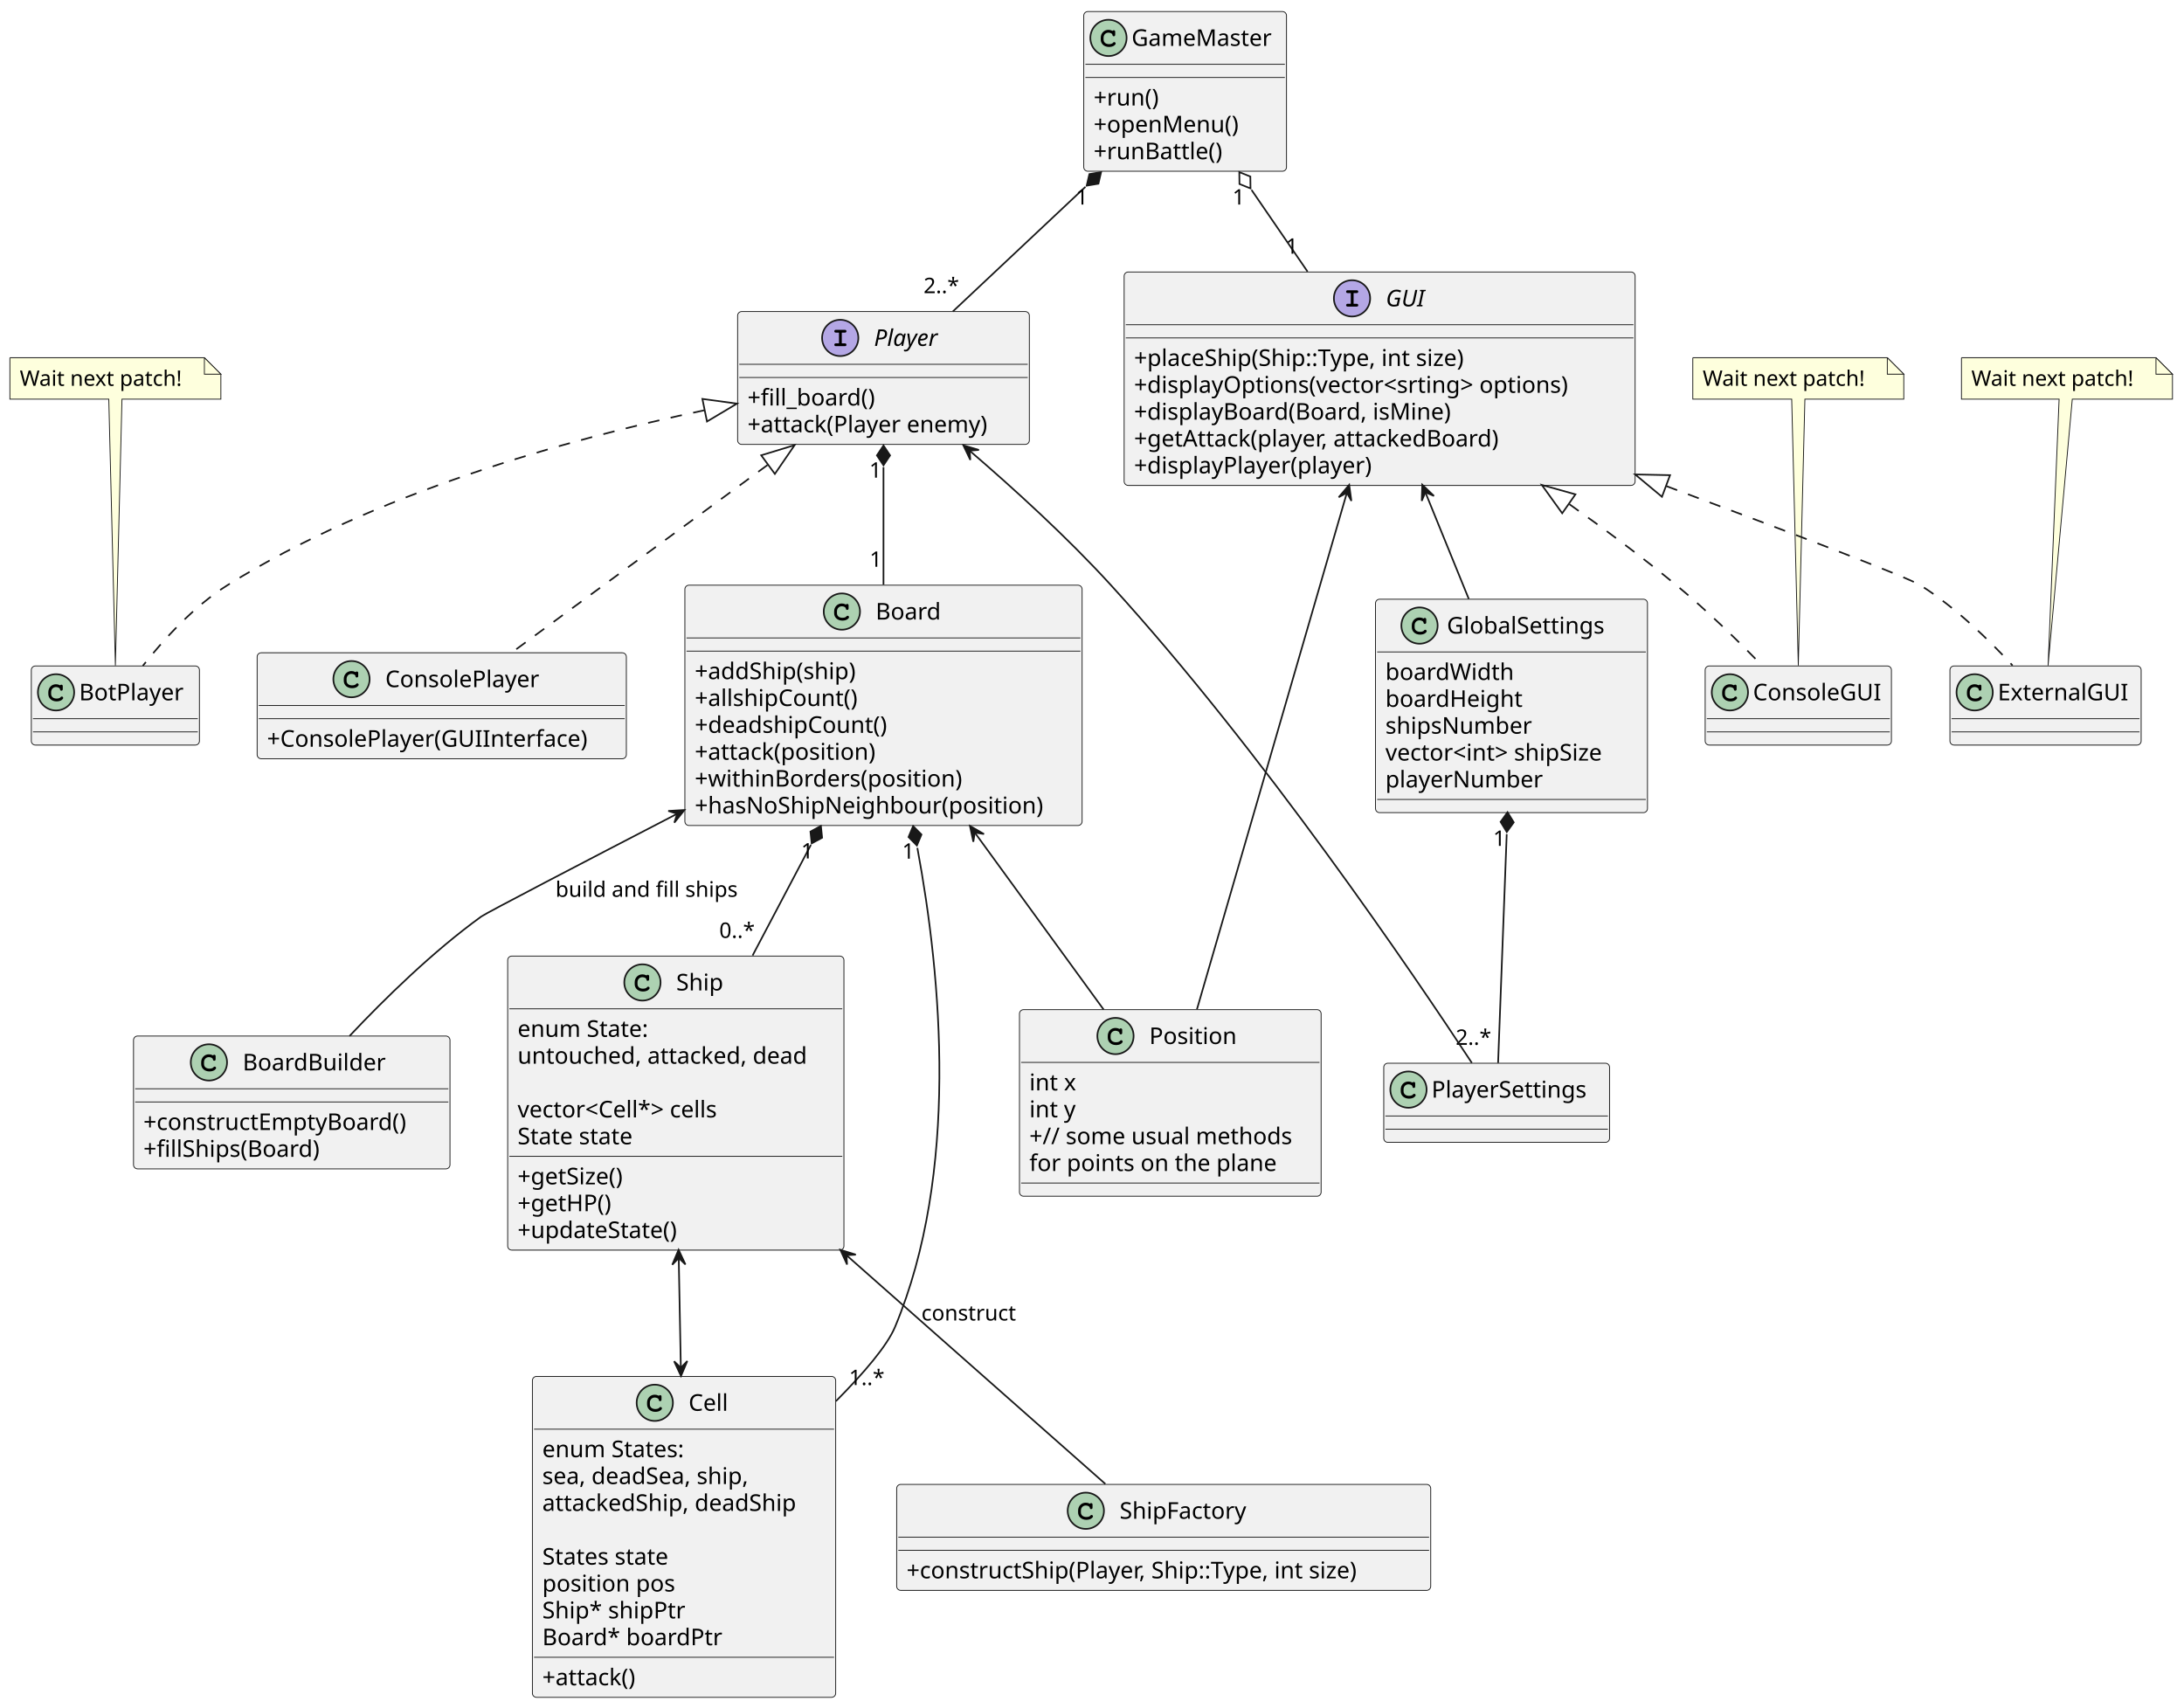
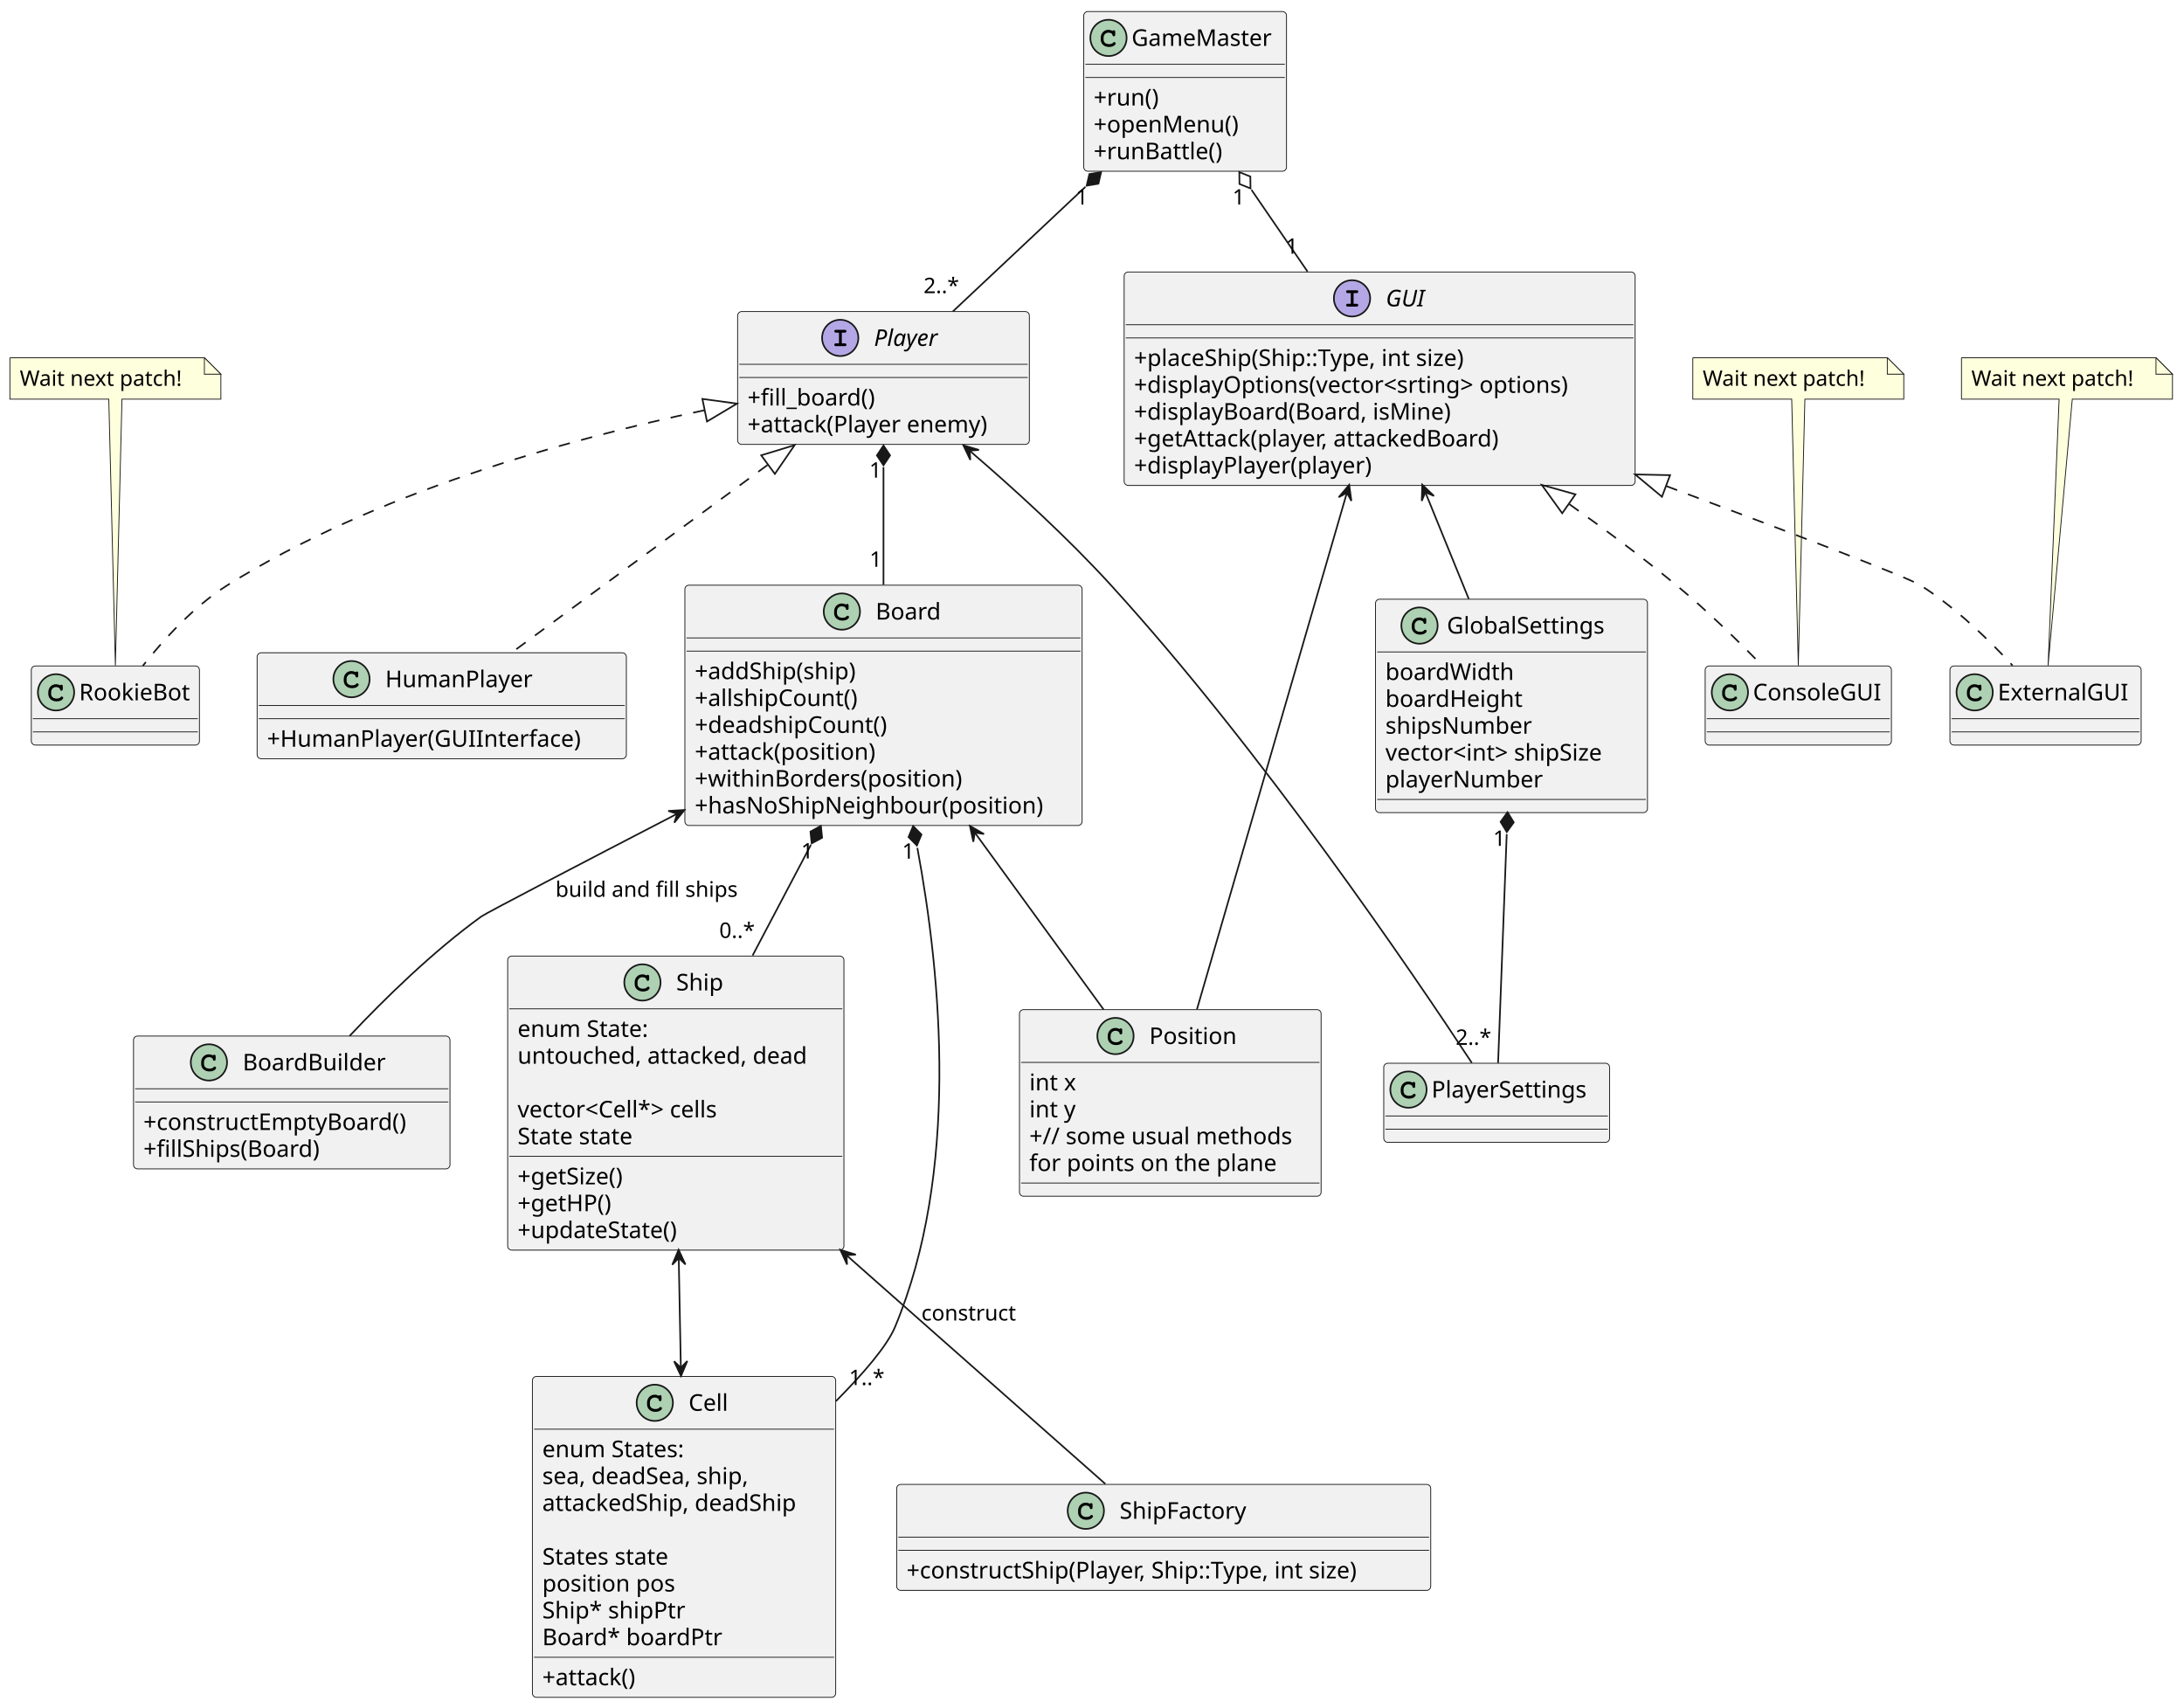
<svg xmlns="http://www.w3.org/2000/svg" contentStyleType="text/css" height="1036px" preserveAspectRatio="none" style="width:1325px;height:1036px;background:#FFFFFF;" version="1.1" viewBox="0 0 1325 1036" width="1325px" zoomAndPan="magnify">
  <defs />
  <g>
    <g id="elem_ConsoleGUI">
      <rect codeLine="25" fill="#F1F1F1" height="48" id="ConsoleGUI" rx="2.5" ry="2.5" style="stroke:#181818;stroke-width:0.5;" width="113" x="1034.5" y="404" />
      <ellipse cx="1049.5" cy="420" fill="#ADD1B2" rx="11" ry="11" style="stroke:#181818;stroke-width:1.0;" />
      <path d="M1051.844,415.672 C1050.906,415.234 1050.312,415.094 1049.438,415.094 C1046.812,415.094 1044.812,417.172 1044.812,419.891 L1044.812,421.016 C1044.812,423.594 1046.922,425.484 1049.812,425.484 C1051.031,425.484 1052.188,425.188 1052.938,424.641 C1053.516,424.234 1053.844,423.781 1053.844,423.391 C1053.844,422.938 1053.453,422.547 1052.984,422.547 C1052.766,422.547 1052.562,422.625 1052.375,422.812 C1051.922,423.297 1051.922,423.297 1051.734,423.391 C1051.312,423.656 1050.625,423.781 1049.859,423.781 C1047.812,423.781 1046.516,422.688 1046.516,420.984 L1046.516,419.891 C1046.516,418.109 1047.766,416.797 1049.5,416.797 C1050.078,416.797 1050.688,416.953 1051.156,417.203 C1051.641,417.484 1051.812,417.703 1051.906,418.109 C1051.969,418.516 1052,418.641 1052.141,418.766 C1052.281,418.906 1052.516,419.016 1052.734,419.016 C1053,419.016 1053.266,418.875 1053.438,418.656 C1053.547,418.5 1053.578,418.312 1053.578,417.891 L1053.578,416.469 C1053.578,416.031 1053.562,415.906 1053.469,415.75 C1053.312,415.484 1053.031,415.344 1052.734,415.344 C1052.438,415.344 1052.234,415.438 1052.016,415.75 L1051.844,415.672 Z " fill="#000000" />
      <text fill="#000000" font-family="sans-serif" font-size="14" lengthAdjust="spacing" textLength="81" x="1063.5" y="424.847">ConsoleGUI</text>
      <line style="stroke:#181818;stroke-width:0.5;" x1="1035.5" x2="1146.5" y1="436" y2="436" />
      <line style="stroke:#181818;stroke-width:0.5;" x1="1035.5" x2="1146.5" y1="444" y2="444" />
    </g>
    <g id="elem_ExternalGUI">
      <rect codeLine="26" fill="#F1F1F1" height="48" id="ExternalGUI" rx="2.5" ry="2.5" style="stroke:#181818;stroke-width:0.5;" width="116" x="1183" y="404" />
      <ellipse cx="1198" cy="420" fill="#ADD1B2" rx="11" ry="11" style="stroke:#181818;stroke-width:1.0;" />
      <path d="M1200.344,415.672 C1199.406,415.234 1198.812,415.094 1197.938,415.094 C1195.312,415.094 1193.312,417.172 1193.312,419.891 L1193.312,421.016 C1193.312,423.594 1195.422,425.484 1198.312,425.484 C1199.531,425.484 1200.688,425.188 1201.438,424.641 C1202.016,424.234 1202.344,423.781 1202.344,423.391 C1202.344,422.938 1201.953,422.547 1201.484,422.547 C1201.266,422.547 1201.062,422.625 1200.875,422.812 C1200.422,423.297 1200.422,423.297 1200.234,423.391 C1199.812,423.656 1199.125,423.781 1198.359,423.781 C1196.312,423.781 1195.016,422.688 1195.016,420.984 L1195.016,419.891 C1195.016,418.109 1196.266,416.797 1198,416.797 C1198.578,416.797 1199.188,416.953 1199.656,417.203 C1200.141,417.484 1200.312,417.703 1200.406,418.109 C1200.469,418.516 1200.5,418.641 1200.641,418.766 C1200.781,418.906 1201.016,419.016 1201.234,419.016 C1201.5,419.016 1201.766,418.875 1201.938,418.656 C1202.047,418.5 1202.078,418.312 1202.078,417.891 L1202.078,416.469 C1202.078,416.031 1202.062,415.906 1201.969,415.75 C1201.812,415.484 1201.531,415.344 1201.234,415.344 C1200.938,415.344 1200.734,415.438 1200.516,415.75 L1200.344,415.672 Z " fill="#000000" />
      <text fill="#000000" font-family="sans-serif" font-size="14" lengthAdjust="spacing" textLength="84" x="1212" y="424.847">ExternalGUI</text>
      <line style="stroke:#181818;stroke-width:0.5;" x1="1184" x2="1298" y1="436" y2="436" />
      <line style="stroke:#181818;stroke-width:0.5;" x1="1184" x2="1298" y1="444" y2="444" />
    </g>
    <g id="elem_ConsolePlayer">
-       <rect codeLine="30" fill="#F1F1F1" height="64.297" id="ConsolePlayer" rx="2.5" ry="2.5" style="stroke:#181818;stroke-width:0.5;" width="224" x="156" y="396" />
+       <rect codeLine="30" fill="#F1F1F1" height="64.297" id="HumanPlayer" rx="2.5" ry="2.5" style="stroke:#181818;stroke-width:0.5;" width="224" x="156" y="396" />
      <ellipse cx="213.25" cy="412" fill="#ADD1B2" rx="11" ry="11" style="stroke:#181818;stroke-width:1.0;" />
      <path d="M215.594,407.672 C214.656,407.234 214.062,407.094 213.188,407.094 C210.562,407.094 208.562,409.172 208.562,411.891 L208.562,413.016 C208.562,415.594 210.672,417.484 213.562,417.484 C214.781,417.484 215.938,417.188 216.688,416.641 C217.266,416.234 217.594,415.781 217.594,415.391 C217.594,414.938 217.203,414.547 216.734,414.547 C216.516,414.547 216.312,414.625 216.125,414.812 C215.672,415.297 215.672,415.297 215.484,415.391 C215.062,415.656 214.375,415.781 213.609,415.781 C211.562,415.781 210.266,414.688 210.266,412.984 L210.266,411.891 C210.266,410.109 211.516,408.797 213.25,408.797 C213.828,408.797 214.438,408.953 214.906,409.203 C215.391,409.484 215.562,409.703 215.656,410.109 C215.719,410.516 215.75,410.641 215.891,410.766 C216.031,410.906 216.266,411.016 216.484,411.016 C216.75,411.016 217.016,410.875 217.188,410.656 C217.297,410.5 217.328,410.312 217.328,409.891 L217.328,408.469 C217.328,408.031 217.312,407.906 217.219,407.75 C217.062,407.484 216.781,407.344 216.484,407.344 C216.188,407.344 215.984,407.438 215.766,407.75 L215.594,407.672 Z " fill="#000000" />
-       <text fill="#000000" font-family="sans-serif" font-size="14" lengthAdjust="spacing" textLength="101" x="233.75" y="416.847">ConsolePlayer</text>
+       <text fill="#000000" font-family="sans-serif" font-size="14" lengthAdjust="spacing" textLength="101" x="233.75" y="416.847">HumanPlayer</text>
      <line style="stroke:#181818;stroke-width:0.5;" x1="157" x2="379" y1="428" y2="428" />
      <line style="stroke:#181818;stroke-width:0.5;" x1="157" x2="379" y1="436" y2="436" />
-       <text fill="#000000" font-family="sans-serif" font-size="14" lengthAdjust="spacing" textLength="212" x="162" y="452.995">+ConsolePlayer(GUIInterface)</text>
+       <text fill="#000000" font-family="sans-serif" font-size="14" lengthAdjust="spacing" textLength="212" x="162" y="452.995">+HumanPlayer(GUIInterface)</text>
    </g>
    <g id="elem_BotPlayer">
-       <rect codeLine="33" fill="#F1F1F1" height="48" id="BotPlayer" rx="2.5" ry="2.5" style="stroke:#181818;stroke-width:0.5;" width="102" x="19" y="404" />
+       <rect codeLine="33" fill="#F1F1F1" height="48" id="RookieBot" rx="2.5" ry="2.5" style="stroke:#181818;stroke-width:0.5;" width="102" x="19" y="404" />
      <ellipse cx="34" cy="420" fill="#ADD1B2" rx="11" ry="11" style="stroke:#181818;stroke-width:1.0;" />
      <path d="M36.344,415.672 C35.406,415.234 34.812,415.094 33.938,415.094 C31.312,415.094 29.312,417.172 29.312,419.891 L29.312,421.016 C29.312,423.594 31.422,425.484 34.312,425.484 C35.531,425.484 36.688,425.188 37.438,424.641 C38.016,424.234 38.344,423.781 38.344,423.391 C38.344,422.938 37.953,422.547 37.484,422.547 C37.266,422.547 37.062,422.625 36.875,422.812 C36.422,423.297 36.422,423.297 36.234,423.391 C35.812,423.656 35.125,423.781 34.359,423.781 C32.312,423.781 31.016,422.688 31.016,420.984 L31.016,419.891 C31.016,418.109 32.266,416.797 34,416.797 C34.578,416.797 35.188,416.953 35.656,417.203 C36.141,417.484 36.312,417.703 36.406,418.109 C36.469,418.516 36.5,418.641 36.641,418.766 C36.781,418.906 37.016,419.016 37.234,419.016 C37.5,419.016 37.766,418.875 37.938,418.656 C38.047,418.5 38.078,418.312 38.078,417.891 L38.078,416.469 C38.078,416.031 38.062,415.906 37.969,415.75 C37.812,415.484 37.531,415.344 37.234,415.344 C36.938,415.344 36.734,415.438 36.516,415.75 L36.344,415.672 Z " fill="#000000" />
-       <text fill="#000000" font-family="sans-serif" font-size="14" lengthAdjust="spacing" textLength="70" x="48" y="424.847">BotPlayer</text>
+       <text fill="#000000" font-family="sans-serif" font-size="14" lengthAdjust="spacing" textLength="70" x="48" y="424.847">RookieBot</text>
      <line style="stroke:#181818;stroke-width:0.5;" x1="20" x2="120" y1="436" y2="436" />
      <line style="stroke:#181818;stroke-width:0.5;" x1="20" x2="120" y1="444" y2="444" />
    </g>
    <g id="elem_Cell">
      <rect codeLine="46" fill="#F1F1F1" height="194.672" id="Cell" rx="2.5" ry="2.5" style="stroke:#181818;stroke-width:0.5;" width="184" x="323" y="835" />
      <ellipse cx="397.25" cy="851" fill="#ADD1B2" rx="11" ry="11" style="stroke:#181818;stroke-width:1.0;" />
      <path d="M399.594,846.672 C398.656,846.234 398.062,846.094 397.188,846.094 C394.562,846.094 392.562,848.172 392.562,850.891 L392.562,852.016 C392.562,854.594 394.672,856.484 397.562,856.484 C398.781,856.484 399.938,856.188 400.688,855.641 C401.266,855.234 401.594,854.781 401.594,854.391 C401.594,853.938 401.203,853.547 400.734,853.547 C400.516,853.547 400.312,853.625 400.125,853.812 C399.672,854.297 399.672,854.297 399.484,854.391 C399.062,854.656 398.375,854.781 397.609,854.781 C395.562,854.781 394.266,853.688 394.266,851.984 L394.266,850.891 C394.266,849.109 395.516,847.797 397.25,847.797 C397.828,847.797 398.438,847.953 398.906,848.203 C399.391,848.484 399.562,848.703 399.656,849.109 C399.719,849.516 399.75,849.641 399.891,849.766 C400.031,849.906 400.266,850.016 400.484,850.016 C400.75,850.016 401.016,849.875 401.188,849.656 C401.297,849.5 401.328,849.312 401.328,848.891 L401.328,847.469 C401.328,847.031 401.312,846.906 401.219,846.75 C401.062,846.484 400.781,846.344 400.484,846.344 C400.188,846.344 399.984,846.438 399.766,846.75 L399.594,846.672 Z " fill="#000000" />
      <text fill="#000000" font-family="sans-serif" font-size="14" lengthAdjust="spacing" textLength="27" x="417.75" y="855.847">Cell</text>
      <line style="stroke:#181818;stroke-width:0.5;" x1="324" x2="506" y1="867" y2="867" />
      <text fill="#000000" font-family="sans-serif" font-size="14" lengthAdjust="spacing" textLength="96" x="329" y="883.995">enum States:</text>
      <text fill="#000000" font-family="sans-serif" font-size="14" lengthAdjust="spacing" textLength="135" x="329" y="900.292">sea, deadSea, ship,</text>
      <text fill="#000000" font-family="sans-serif" font-size="14" lengthAdjust="spacing" textLength="172" x="329" y="916.589">attackedShip, deadShip</text>
      <text fill="#000000" font-family="sans-serif" font-size="14" lengthAdjust="spacing" textLength="4" x="329" y="932.886"> </text>
      <text fill="#000000" font-family="sans-serif" font-size="14" lengthAdjust="spacing" textLength="89" x="329" y="949.183">States state</text>
      <text fill="#000000" font-family="sans-serif" font-size="14" lengthAdjust="spacing" textLength="89" x="329" y="965.48">position pos</text>
      <text fill="#000000" font-family="sans-serif" font-size="14" lengthAdjust="spacing" textLength="95" x="329" y="981.776">Ship* shipPtr</text>
      <text fill="#000000" font-family="sans-serif" font-size="14" lengthAdjust="spacing" textLength="117" x="329" y="998.073">Board* boardPtr</text>
      <line style="stroke:#181818;stroke-width:0.5;" x1="324" x2="506" y1="1005.375" y2="1005.375" />
      <text fill="#000000" font-family="sans-serif" font-size="14" lengthAdjust="spacing" textLength="68" x="329" y="1022.37">+attack()</text>
    </g>
    <g id="elem_Ship">
      <rect codeLine="59" fill="#F1F1F1" height="178.375" id="Ship" rx="2.5" ry="2.5" style="stroke:#181818;stroke-width:0.5;" width="204" x="308" y="580" />
      <ellipse cx="389.75" cy="596" fill="#ADD1B2" rx="11" ry="11" style="stroke:#181818;stroke-width:1.0;" />
      <path d="M392.094,591.672 C391.156,591.234 390.562,591.094 389.688,591.094 C387.062,591.094 385.062,593.172 385.062,595.891 L385.062,597.016 C385.062,599.594 387.172,601.484 390.062,601.484 C391.281,601.484 392.438,601.188 393.188,600.641 C393.766,600.234 394.094,599.781 394.094,599.391 C394.094,598.938 393.703,598.547 393.234,598.547 C393.016,598.547 392.812,598.625 392.625,598.812 C392.172,599.297 392.172,599.297 391.984,599.391 C391.562,599.656 390.875,599.781 390.109,599.781 C388.062,599.781 386.766,598.688 386.766,596.984 L386.766,595.891 C386.766,594.109 388.016,592.797 389.75,592.797 C390.328,592.797 390.938,592.953 391.406,593.203 C391.891,593.484 392.062,593.703 392.156,594.109 C392.219,594.516 392.25,594.641 392.391,594.766 C392.531,594.906 392.766,595.016 392.984,595.016 C393.25,595.016 393.516,594.875 393.688,594.656 C393.797,594.5 393.828,594.312 393.828,593.891 L393.828,592.469 C393.828,592.031 393.812,591.906 393.719,591.75 C393.562,591.484 393.281,591.344 392.984,591.344 C392.688,591.344 392.484,591.438 392.266,591.75 L392.094,591.672 Z " fill="#000000" />
      <text fill="#000000" font-family="sans-serif" font-size="14" lengthAdjust="spacing" textLength="32" x="410.25" y="600.847">Ship</text>
      <line style="stroke:#181818;stroke-width:0.5;" x1="309" x2="511" y1="612" y2="612" />
      <text fill="#000000" font-family="sans-serif" font-size="14" lengthAdjust="spacing" textLength="89" x="314" y="628.995">enum State:</text>
      <text fill="#000000" font-family="sans-serif" font-size="14" lengthAdjust="spacing" textLength="192" x="314" y="645.292">untouched, attacked, dead</text>
      <text fill="#000000" font-family="sans-serif" font-size="14" lengthAdjust="spacing" textLength="4" x="314" y="661.589"> </text>
      <text fill="#000000" font-family="sans-serif" font-size="14" lengthAdjust="spacing" textLength="139" x="314" y="677.886">vector&lt;Cell*&gt; cells</text>
      <text fill="#000000" font-family="sans-serif" font-size="14" lengthAdjust="spacing" textLength="82" x="314" y="694.183">State state</text>
      <line style="stroke:#181818;stroke-width:0.5;" x1="309" x2="511" y1="701.484" y2="701.484" />
      <text fill="#000000" font-family="sans-serif" font-size="14" lengthAdjust="spacing" textLength="76" x="314" y="718.48">+getSize()</text>
      <text fill="#000000" font-family="sans-serif" font-size="14" lengthAdjust="spacing" textLength="65" x="314" y="734.776">+getHP()</text>
      <text fill="#000000" font-family="sans-serif" font-size="14" lengthAdjust="spacing" textLength="112" x="314" y="751.073">+updateState()</text>
    </g>
    <g id="elem_GameMaster">
      <rect codeLine="5" fill="#F1F1F1" height="96.891" id="GameMaster" rx="2.5" ry="2.5" style="stroke:#181818;stroke-width:0.5;" width="123" x="657.5" y="7" />
      <ellipse cx="672.5" cy="23" fill="#ADD1B2" rx="11" ry="11" style="stroke:#181818;stroke-width:1.0;" />
      <path d="M674.844,18.672 C673.906,18.234 673.312,18.094 672.438,18.094 C669.812,18.094 667.812,20.172 667.812,22.891 L667.812,24.016 C667.812,26.594 669.922,28.484 672.812,28.484 C674.031,28.484 675.188,28.188 675.938,27.641 C676.516,27.234 676.844,26.781 676.844,26.391 C676.844,25.938 676.453,25.547 675.984,25.547 C675.766,25.547 675.562,25.625 675.375,25.812 C674.922,26.297 674.922,26.297 674.734,26.391 C674.312,26.656 673.625,26.781 672.859,26.781 C670.812,26.781 669.516,25.688 669.516,23.984 L669.516,22.891 C669.516,21.109 670.766,19.797 672.5,19.797 C673.078,19.797 673.688,19.953 674.156,20.203 C674.641,20.484 674.812,20.703 674.906,21.109 C674.969,21.516 675,21.641 675.141,21.766 C675.281,21.906 675.516,22.016 675.734,22.016 C676,22.016 676.266,21.875 676.438,21.656 C676.547,21.5 676.578,21.312 676.578,20.891 L676.578,19.469 C676.578,19.031 676.562,18.906 676.469,18.75 C676.312,18.484 676.031,18.344 675.734,18.344 C675.438,18.344 675.234,18.438 675.016,18.75 L674.844,18.672 Z " fill="#000000" />
      <text fill="#000000" font-family="sans-serif" font-size="14" lengthAdjust="spacing" textLength="91" x="686.5" y="27.847">GameMaster</text>
      <line style="stroke:#181818;stroke-width:0.5;" x1="658.5" x2="779.5" y1="39" y2="39" />
      <line style="stroke:#181818;stroke-width:0.5;" x1="658.5" x2="779.5" y1="47" y2="47" />
      <text fill="#000000" font-family="sans-serif" font-size="14" lengthAdjust="spacing" textLength="44" x="663.5" y="63.995">+run()</text>
      <text fill="#000000" font-family="sans-serif" font-size="14" lengthAdjust="spacing" textLength="96" x="663.5" y="80.292">+openMenu()</text>
      <text fill="#000000" font-family="sans-serif" font-size="14" lengthAdjust="spacing" textLength="89" x="663.5" y="96.589">+runBattle()</text>
    </g>
    <g id="elem_Player">
      <rect codeLine="11" fill="#F1F1F1" height="80.594" id="Player" rx="2.5" ry="2.5" style="stroke:#181818;stroke-width:0.5;" width="177" x="447.5" y="189" />
      <ellipse cx="509.75" cy="205" fill="#B4A7E5" rx="11" ry="11" style="stroke:#181818;stroke-width:1.0;" />
      <path d="M510.703,201.781 L512.422,201.781 C512.812,201.781 513,201.75 513.125,201.672 C513.391,201.516 513.531,201.234 513.531,200.938 C513.531,200.672 513.422,200.406 513.188,200.234 C513.016,200.125 512.875,200.094 512.422,200.094 L507.281,200.094 C506.844,200.094 506.719,200.109 506.562,200.203 C506.312,200.359 506.156,200.656 506.156,200.938 C506.156,201.219 506.297,201.469 506.516,201.641 C506.672,201.75 506.859,201.781 507.281,201.781 L509,201.781 L509,208.297 L507.281,208.297 C506.844,208.297 506.719,208.312 506.562,208.422 C506.312,208.578 506.156,208.859 506.156,209.156 C506.156,209.406 506.297,209.672 506.516,209.828 C506.672,209.953 506.875,210 507.281,210 L512.422,210 C513.172,210 513.531,209.719 513.531,209.156 C513.531,208.875 513.422,208.625 513.188,208.453 C513.016,208.328 512.875,208.297 512.422,208.297 L510.703,208.297 L510.703,201.781 Z " fill="#000000" />
      <text fill="#000000" font-family="sans-serif" font-size="14" font-style="italic" lengthAdjust="spacing" textLength="44" x="530.25" y="209.847">Player</text>
      <line style="stroke:#181818;stroke-width:0.5;" x1="448.5" x2="623.5" y1="221" y2="221" />
      <line style="stroke:#181818;stroke-width:0.5;" x1="448.5" x2="623.5" y1="229" y2="229" />
      <text fill="#000000" font-family="sans-serif" font-size="14" lengthAdjust="spacing" textLength="88" x="453.5" y="245.995">+fill_board()</text>
      <text fill="#000000" font-family="sans-serif" font-size="14" lengthAdjust="spacing" textLength="165" x="453.5" y="262.292">+attack(Player enemy)</text>
    </g>
    <g id="elem_GUI">
      <rect codeLine="16" fill="#F1F1F1" height="129.484" id="GUI" rx="2.5" ry="2.5" style="stroke:#181818;stroke-width:0.5;" width="310" x="682" y="165" />
      <ellipse cx="820.25" cy="181" fill="#B4A7E5" rx="11" ry="11" style="stroke:#181818;stroke-width:1.0;" />
      <path d="M821.203,177.781 L822.922,177.781 C823.312,177.781 823.5,177.75 823.625,177.672 C823.891,177.516 824.031,177.234 824.031,176.938 C824.031,176.672 823.922,176.406 823.688,176.234 C823.516,176.125 823.375,176.094 822.922,176.094 L817.781,176.094 C817.344,176.094 817.219,176.109 817.062,176.203 C816.812,176.359 816.656,176.656 816.656,176.938 C816.656,177.219 816.797,177.469 817.016,177.641 C817.172,177.75 817.359,177.781 817.781,177.781 L819.5,177.781 L819.5,184.297 L817.781,184.297 C817.344,184.297 817.219,184.312 817.062,184.422 C816.812,184.578 816.656,184.859 816.656,185.156 C816.656,185.406 816.797,185.672 817.016,185.828 C817.172,185.953 817.375,186 817.781,186 L822.922,186 C823.672,186 824.031,185.719 824.031,185.156 C824.031,184.875 823.922,184.625 823.688,184.453 C823.516,184.328 823.375,184.297 822.922,184.297 L821.203,184.297 L821.203,177.781 Z " fill="#000000" />
      <text fill="#000000" font-family="sans-serif" font-size="14" font-style="italic" lengthAdjust="spacing" textLength="25" x="840.75" y="185.847">GUI</text>
      <line style="stroke:#181818;stroke-width:0.5;" x1="683" x2="991" y1="197" y2="197" />
      <line style="stroke:#181818;stroke-width:0.5;" x1="683" x2="991" y1="205" y2="205" />
      <text fill="#000000" font-family="sans-serif" font-size="14" lengthAdjust="spacing" textLength="230" x="688" y="221.995">+placeShip(Ship::Type, int size)</text>
      <text fill="#000000" font-family="sans-serif" font-size="14" lengthAdjust="spacing" textLength="298" x="688" y="238.292">+displayOptions(vector&lt;srting&gt; options)</text>
      <text fill="#000000" font-family="sans-serif" font-size="14" lengthAdjust="spacing" textLength="208" x="688" y="254.589">+displayBoard(Board, isMine)</text>
      <text fill="#000000" font-family="sans-serif" font-size="14" lengthAdjust="spacing" textLength="255" x="688" y="270.886">+getAttack(player, attackedBoard)</text>
      <text fill="#000000" font-family="sans-serif" font-size="14" lengthAdjust="spacing" textLength="160" x="688" y="287.183">+displayPlayer(player)</text>
    </g>
    <g id="elem_Board">
      <rect codeLine="36" fill="#F1F1F1" height="145.781" id="Board" rx="2.5" ry="2.5" style="stroke:#181818;stroke-width:0.5;" width="241" x="415.5" y="355" />
      <ellipse cx="510.75" cy="371" fill="#ADD1B2" rx="11" ry="11" style="stroke:#181818;stroke-width:1.0;" />
      <path d="M513.094,366.672 C512.156,366.234 511.562,366.094 510.688,366.094 C508.062,366.094 506.062,368.172 506.062,370.891 L506.062,372.016 C506.062,374.594 508.172,376.484 511.062,376.484 C512.281,376.484 513.438,376.188 514.188,375.641 C514.766,375.234 515.094,374.781 515.094,374.391 C515.094,373.938 514.703,373.547 514.234,373.547 C514.016,373.547 513.812,373.625 513.625,373.812 C513.172,374.297 513.172,374.297 512.984,374.391 C512.562,374.656 511.875,374.781 511.109,374.781 C509.062,374.781 507.766,373.688 507.766,371.984 L507.766,370.891 C507.766,369.109 509.016,367.797 510.75,367.797 C511.328,367.797 511.938,367.953 512.406,368.203 C512.891,368.484 513.062,368.703 513.156,369.109 C513.219,369.516 513.25,369.641 513.391,369.766 C513.531,369.906 513.766,370.016 513.984,370.016 C514.25,370.016 514.516,369.875 514.688,369.656 C514.797,369.5 514.828,369.312 514.828,368.891 L514.828,367.469 C514.828,367.031 514.812,366.906 514.719,366.75 C514.562,366.484 514.281,366.344 513.984,366.344 C513.688,366.344 513.484,366.438 513.266,366.75 L513.094,366.672 Z " fill="#000000" />
      <text fill="#000000" font-family="sans-serif" font-size="14" lengthAdjust="spacing" textLength="42" x="531.25" y="375.847">Board</text>
      <line style="stroke:#181818;stroke-width:0.5;" x1="416.5" x2="655.5" y1="387" y2="387" />
      <line style="stroke:#181818;stroke-width:0.5;" x1="416.5" x2="655.5" y1="395" y2="395" />
      <text fill="#000000" font-family="sans-serif" font-size="14" lengthAdjust="spacing" textLength="109" x="421.5" y="411.995">+addShip(ship)</text>
      <text fill="#000000" font-family="sans-serif" font-size="14" lengthAdjust="spacing" textLength="110" x="421.5" y="428.292">+allshipCount()</text>
      <text fill="#000000" font-family="sans-serif" font-size="14" lengthAdjust="spacing" textLength="129" x="421.5" y="444.589">+deadshipCount()</text>
      <text fill="#000000" font-family="sans-serif" font-size="14" lengthAdjust="spacing" textLength="127" x="421.5" y="460.886">+attack(position)</text>
      <text fill="#000000" font-family="sans-serif" font-size="14" lengthAdjust="spacing" textLength="180" x="421.5" y="477.183">+withinBorders(position)</text>
      <text fill="#000000" font-family="sans-serif" font-size="14" lengthAdjust="spacing" textLength="229" x="421.5" y="493.479">+hasNoShipNeighbour(position)</text>
    </g>
    <g id="elem_Position">
      <rect codeLine="73" fill="#F1F1F1" height="113.188" id="Position" rx="2.5" ry="2.5" style="stroke:#181818;stroke-width:0.5;" width="183" x="618.5" y="612.5" />
      <ellipse cx="676.75" cy="628.5" fill="#ADD1B2" rx="11" ry="11" style="stroke:#181818;stroke-width:1.0;" />
      <path d="M679.094,624.172 C678.156,623.734 677.562,623.594 676.688,623.594 C674.062,623.594 672.062,625.672 672.062,628.391 L672.062,629.516 C672.062,632.094 674.172,633.984 677.062,633.984 C678.281,633.984 679.438,633.688 680.188,633.141 C680.766,632.734 681.094,632.281 681.094,631.891 C681.094,631.438 680.703,631.047 680.234,631.047 C680.016,631.047 679.812,631.125 679.625,631.312 C679.172,631.797 679.172,631.797 678.984,631.891 C678.562,632.156 677.875,632.281 677.109,632.281 C675.062,632.281 673.766,631.188 673.766,629.484 L673.766,628.391 C673.766,626.609 675.016,625.297 676.75,625.297 C677.328,625.297 677.938,625.453 678.406,625.703 C678.891,625.984 679.062,626.203 679.156,626.609 C679.219,627.016 679.25,627.141 679.391,627.266 C679.531,627.406 679.766,627.516 679.984,627.516 C680.25,627.516 680.516,627.375 680.688,627.156 C680.797,627 680.828,626.812 680.828,626.391 L680.828,624.969 C680.828,624.531 680.812,624.406 680.719,624.25 C680.562,623.984 680.281,623.844 679.984,623.844 C679.688,623.844 679.484,623.938 679.266,624.25 L679.094,624.172 Z " fill="#000000" />
      <text fill="#000000" font-family="sans-serif" font-size="14" lengthAdjust="spacing" textLength="58" x="697.25" y="633.347">Position</text>
      <line style="stroke:#181818;stroke-width:0.5;" x1="619.5" x2="800.5" y1="644.5" y2="644.5" />
      <text fill="#000000" font-family="sans-serif" font-size="14" lengthAdjust="spacing" textLength="32" x="624.5" y="661.495">int x</text>
      <text fill="#000000" font-family="sans-serif" font-size="14" lengthAdjust="spacing" textLength="32" x="624.5" y="677.792">int y</text>
      <text fill="#000000" font-family="sans-serif" font-size="14" lengthAdjust="spacing" textLength="171" x="624.5" y="694.089">+// some usual methods</text>
      <text fill="#000000" font-family="sans-serif" font-size="14" lengthAdjust="spacing" textLength="166" x="624.5" y="710.386">for points on the plane</text>
      <line style="stroke:#181818;stroke-width:0.5;" x1="619.5" x2="800.5" y1="717.688" y2="717.688" />
    </g>
    <g id="elem_GlobalSettings">
      <rect codeLine="80" fill="#F1F1F1" height="129.484" id="GlobalSettings" rx="2.5" ry="2.5" style="stroke:#181818;stroke-width:0.5;" width="165" x="834.5" y="363.5" />
      <ellipse cx="861.2" cy="379.5" fill="#ADD1B2" rx="11" ry="11" style="stroke:#181818;stroke-width:1.0;" />
      <path d="M863.544,375.172 C862.606,374.734 862.013,374.594 861.138,374.594 C858.513,374.594 856.513,376.672 856.513,379.391 L856.513,380.516 C856.513,383.094 858.622,384.984 861.513,384.984 C862.731,384.984 863.888,384.688 864.638,384.141 C865.216,383.734 865.544,383.281 865.544,382.891 C865.544,382.438 865.153,382.047 864.684,382.047 C864.466,382.047 864.263,382.125 864.075,382.312 C863.622,382.797 863.622,382.797 863.434,382.891 C863.013,383.156 862.325,383.281 861.559,383.281 C859.513,383.281 858.216,382.188 858.216,380.484 L858.216,379.391 C858.216,377.609 859.466,376.297 861.2,376.297 C861.778,376.297 862.388,376.453 862.856,376.703 C863.341,376.984 863.513,377.203 863.606,377.609 C863.669,378.016 863.7,378.141 863.841,378.266 C863.981,378.406 864.216,378.516 864.434,378.516 C864.7,378.516 864.966,378.375 865.138,378.156 C865.247,378 865.278,377.812 865.278,377.391 L865.278,375.969 C865.278,375.531 865.263,375.406 865.169,375.25 C865.013,374.984 864.731,374.844 864.434,374.844 C864.138,374.844 863.934,374.938 863.716,375.25 L863.544,375.172 Z " fill="#000000" />
      <text fill="#000000" font-family="sans-serif" font-size="14" lengthAdjust="spacing" textLength="107" x="877.8" y="384.347">GlobalSettings</text>
      <line style="stroke:#181818;stroke-width:0.5;" x1="835.5" x2="998.5" y1="395.5" y2="395.5" />
      <text fill="#000000" font-family="sans-serif" font-size="14" lengthAdjust="spacing" textLength="85" x="840.5" y="412.495">boardWidth</text>
      <text fill="#000000" font-family="sans-serif" font-size="14" lengthAdjust="spacing" textLength="90" x="840.5" y="428.792">boardHeight</text>
      <text fill="#000000" font-family="sans-serif" font-size="14" lengthAdjust="spacing" textLength="94" x="840.5" y="445.089">shipsNumber</text>
      <text fill="#000000" font-family="sans-serif" font-size="14" lengthAdjust="spacing" textLength="153" x="840.5" y="461.386">vector&lt;int&gt; shipSize</text>
      <text fill="#000000" font-family="sans-serif" font-size="14" lengthAdjust="spacing" textLength="102" x="840.5" y="477.683">playerNumber</text>
      <line style="stroke:#181818;stroke-width:0.5;" x1="835.5" x2="998.5" y1="484.984" y2="484.984" />
    </g>
    <g id="elem_BoardBuilder">
      <rect codeLine="88" fill="#F1F1F1" height="80.594" id="BoardBuilder" rx="2.5" ry="2.5" style="stroke:#181818;stroke-width:0.5;" width="192" x="81" y="628.5" />
      <ellipse cx="126.75" cy="644.5" fill="#ADD1B2" rx="11" ry="11" style="stroke:#181818;stroke-width:1.0;" />
      <path d="M129.094,640.172 C128.156,639.734 127.562,639.594 126.688,639.594 C124.062,639.594 122.062,641.672 122.062,644.391 L122.062,645.516 C122.062,648.094 124.172,649.984 127.062,649.984 C128.281,649.984 129.438,649.688 130.188,649.141 C130.766,648.734 131.094,648.281 131.094,647.891 C131.094,647.438 130.703,647.047 130.234,647.047 C130.016,647.047 129.812,647.125 129.625,647.312 C129.172,647.797 129.172,647.797 128.984,647.891 C128.562,648.156 127.875,648.281 127.109,648.281 C125.062,648.281 123.766,647.188 123.766,645.484 L123.766,644.391 C123.766,642.609 125.016,641.297 126.75,641.297 C127.328,641.297 127.938,641.453 128.406,641.703 C128.891,641.984 129.062,642.203 129.156,642.609 C129.219,643.016 129.25,643.141 129.391,643.266 C129.531,643.406 129.766,643.516 129.984,643.516 C130.25,643.516 130.516,643.375 130.688,643.156 C130.797,643 130.828,642.812 130.828,642.391 L130.828,640.969 C130.828,640.531 130.812,640.406 130.719,640.25 C130.562,639.984 130.281,639.844 129.984,639.844 C129.688,639.844 129.484,639.938 129.266,640.25 L129.094,640.172 Z " fill="#000000" />
      <text fill="#000000" font-family="sans-serif" font-size="14" lengthAdjust="spacing" textLength="92" x="147.25" y="649.347">BoardBuilder</text>
      <line style="stroke:#181818;stroke-width:0.5;" x1="82" x2="272" y1="660.5" y2="660.5" />
      <line style="stroke:#181818;stroke-width:0.5;" x1="82" x2="272" y1="668.5" y2="668.5" />
      <text fill="#000000" font-family="sans-serif" font-size="14" lengthAdjust="spacing" textLength="180" x="87" y="685.495">+constructEmptyBoard()</text>
      <text fill="#000000" font-family="sans-serif" font-size="14" lengthAdjust="spacing" textLength="120" x="87" y="701.792">+fillShips(Board)</text>
    </g>
    <g id="elem_ShipFactory">
      <rect codeLine="93" fill="#F1F1F1" height="64.297" id="ShipFactory" rx="2.5" ry="2.5" style="stroke:#181818;stroke-width:0.5;" width="324" x="544" y="900.5" />
      <ellipse cx="658.75" cy="916.5" fill="#ADD1B2" rx="11" ry="11" style="stroke:#181818;stroke-width:1.0;" />
      <path d="M661.094,912.172 C660.156,911.734 659.562,911.594 658.688,911.594 C656.062,911.594 654.062,913.672 654.062,916.391 L654.062,917.516 C654.062,920.094 656.172,921.984 659.062,921.984 C660.281,921.984 661.438,921.688 662.188,921.141 C662.766,920.734 663.094,920.281 663.094,919.891 C663.094,919.438 662.703,919.047 662.234,919.047 C662.016,919.047 661.812,919.125 661.625,919.312 C661.172,919.797 661.172,919.797 660.984,919.891 C660.562,920.156 659.875,920.281 659.109,920.281 C657.062,920.281 655.766,919.188 655.766,917.484 L655.766,916.391 C655.766,914.609 657.016,913.297 658.75,913.297 C659.328,913.297 659.938,913.453 660.406,913.703 C660.891,913.984 661.062,914.203 661.156,914.609 C661.219,915.016 661.25,915.141 661.391,915.266 C661.531,915.406 661.766,915.516 661.984,915.516 C662.25,915.516 662.516,915.375 662.688,915.156 C662.797,915 662.828,914.812 662.828,914.391 L662.828,912.969 C662.828,912.531 662.812,912.406 662.719,912.25 C662.562,911.984 662.281,911.844 661.984,911.844 C661.688,911.844 661.484,911.938 661.266,912.25 L661.094,912.172 Z " fill="#000000" />
      <text fill="#000000" font-family="sans-serif" font-size="14" lengthAdjust="spacing" textLength="86" x="679.25" y="921.347">ShipFactory</text>
      <line style="stroke:#181818;stroke-width:0.5;" x1="545" x2="867" y1="932.5" y2="932.5" />
      <line style="stroke:#181818;stroke-width:0.5;" x1="545" x2="867" y1="940.5" y2="940.5" />
      <text fill="#000000" font-family="sans-serif" font-size="14" lengthAdjust="spacing" textLength="312" x="550" y="957.495">+constructShip(Player, Ship::Type, int size)</text>
    </g>
    <g id="elem_PlayerSettings">
      <rect codeLine="97" fill="#F1F1F1" height="48" id="PlayerSettings" rx="2.5" ry="2.5" style="stroke:#181818;stroke-width:0.5;" width="137" x="839.5" y="645" />
      <ellipse cx="854.5" cy="661" fill="#ADD1B2" rx="11" ry="11" style="stroke:#181818;stroke-width:1.0;" />
      <path d="M856.844,656.672 C855.906,656.234 855.312,656.094 854.438,656.094 C851.812,656.094 849.812,658.172 849.812,660.891 L849.812,662.016 C849.812,664.594 851.922,666.484 854.812,666.484 C856.031,666.484 857.188,666.188 857.938,665.641 C858.516,665.234 858.844,664.781 858.844,664.391 C858.844,663.938 858.453,663.547 857.984,663.547 C857.766,663.547 857.562,663.625 857.375,663.812 C856.922,664.297 856.922,664.297 856.734,664.391 C856.312,664.656 855.625,664.781 854.859,664.781 C852.812,664.781 851.516,663.688 851.516,661.984 L851.516,660.891 C851.516,659.109 852.766,657.797 854.5,657.797 C855.078,657.797 855.688,657.953 856.156,658.203 C856.641,658.484 856.812,658.703 856.906,659.109 C856.969,659.516 857,659.641 857.141,659.766 C857.281,659.906 857.516,660.016 857.734,660.016 C858,660.016 858.266,659.875 858.438,659.656 C858.547,659.5 858.578,659.312 858.578,658.891 L858.578,657.469 C858.578,657.031 858.562,656.906 858.469,656.75 C858.312,656.484 858.031,656.344 857.734,656.344 C857.438,656.344 857.234,656.438 857.016,656.75 L856.844,656.672 Z " fill="#000000" />
      <text fill="#000000" font-family="sans-serif" font-size="14" lengthAdjust="spacing" textLength="105" x="868.5" y="665.847">PlayerSettings</text>
      <line style="stroke:#181818;stroke-width:0.5;" x1="840.5" x2="975.5" y1="677" y2="677" />
      <line style="stroke:#181818;stroke-width:0.5;" x1="840.5" x2="975.5" y1="685" y2="685" />
    </g>
    <g id="elem_GMN57941">
      <path d="M6,217 L6,242.133 A0,0 0 0 0 6,242.133 L66,242.133 L70,403.745 L74,242.133 L134,242.133 A0,0 0 0 0 134,242.133 L134,227 L124,217 L6,217 A0,0 0 0 0 6,217 " fill="#FEFFDD" style="stroke:#181818;stroke-width:0.5;" />
      <path d="M124,217 L124,227 L134,227 L124,217 " fill="#FEFFDD" style="stroke:#181818;stroke-width:0.5;" />
      <text fill="#000000" font-family="sans-serif" font-size="13" lengthAdjust="spacing" textLength="107" x="12" y="234.067">Wait next patch!</text>
    </g>
    <g id="elem_GMN57944">
      <path d="M1027,217 L1027,242.133 A0,0 0 0 0 1027,242.133 L1087,242.133 L1091,403.745 L1095,242.133 L1155,242.133 A0,0 0 0 0 1155,242.133 L1155,227 L1145,217 L1027,217 A0,0 0 0 0 1027,217 " fill="#FEFFDD" style="stroke:#181818;stroke-width:0.5;" />
      <path d="M1145,217 L1145,227 L1155,227 L1145,217 " fill="#FEFFDD" style="stroke:#181818;stroke-width:0.5;" />
      <text fill="#000000" font-family="sans-serif" font-size="13" lengthAdjust="spacing" textLength="107" x="1033" y="234.067">Wait next patch!</text>
    </g>
    <g id="elem_GMN57947">
      <path d="M1190,217 L1190,242.133 A0,0 0 0 0 1190,242.133 L1249.23,242.133 L1242.54,403.745 L1257.23,242.133 L1318,242.133 A0,0 0 0 0 1318,242.133 L1318,227 L1308,217 L1190,217 A0,0 0 0 0 1190,217 " fill="#FEFFDD" style="stroke:#181818;stroke-width:0.5;" />
      <path d="M1308,217 L1308,227 L1318,227 L1308,217 " fill="#FEFFDD" style="stroke:#181818;stroke-width:0.5;" />
      <text fill="#000000" font-family="sans-serif" font-size="13" lengthAdjust="spacing" textLength="107" x="1196" y="234.067">Wait next patch!</text>
    </g>
    <g id="link_GameMaster_GUI">
      <path codeLine="103" d="M759.277,115.209 C770.23,131.174 782.143,148.538 793.276,164.767 " fill="none" id="GameMaster-backto-GUI" style="stroke:#181818;stroke-width:1.0;" />
      <polygon fill="none" points="751.87,104.412,751.966,111.623,758.659,114.307,758.563,107.097,751.87,104.412" style="stroke:#181818;stroke-width:1.0;" />
      <text fill="#000000" font-family="sans-serif" font-size="13" lengthAdjust="spacing" textLength="8" x="747.749" y="124.076">1</text>
      <text fill="#000000" font-family="sans-serif" font-size="13" lengthAdjust="spacing" textLength="8" x="780.056" y="153.914">1</text>
    </g>
    <g id="link_GameMaster_Player">
      <path codeLine="104" d="M658.51,113.354 C632.155,138.124 601.908,166.553 578.063,188.966 " fill="none" id="GameMaster-backto-Player" style="stroke:#181818;stroke-width:1.0;" />
      <polygon fill="#181818" points="668.024,104.412,660.913,105.607,659.28,112.631,666.392,111.436,668.024,104.412" style="stroke:#181818;stroke-width:1.0;" />
      <text fill="#000000" font-family="sans-serif" font-size="13" lengthAdjust="spacing" textLength="8" x="652.637" y="124.076">1</text>
      <text fill="#000000" font-family="sans-serif" font-size="13" lengthAdjust="spacing" textLength="23" x="560.316" y="177.823">2..*</text>
    </g>
    <g id="link_GUI_ExternalGUI">
      <path codeLine="106" d="M1010.96,294.898 C1085.45,322.767 1157.3,350.167 1165,355 C1186.24,368.335 1206.67,388.216 1220.98,403.71 " fill="none" id="GUI-backto-ExternalGUI" style="stroke:#181818;stroke-width:1.0;stroke-dasharray:7.0,7.0;" />
      <polygon fill="none" points="1008.29,301.372,992,287.816,1013.19,288.257,1008.29,301.372" style="stroke:#181818;stroke-width:1.0;" />
    </g>
    <g id="link_GUI_ConsoleGUI">
      <path codeLine="107" d="M952.096,305.858 C974.131,321.463 996.66,338.264 1017,355 C1035.55,370.26 1054.95,389.271 1069.24,403.926 " fill="none" id="GUI-backto-ConsoleGUI" style="stroke:#181818;stroke-width:1.0;stroke-dasharray:7.0,7.0;" />
      <polygon fill="none" points="947.769,311.374,935.387,294.179,955.79,299.899,947.769,311.374" style="stroke:#181818;stroke-width:1.0;" />
    </g>
    <g id="link_Player_ConsolePlayer">
-       <path codeLine="109" d="M465.661,282.073 C416.341,318.235 352.031,365.388 310.38,395.926 " fill="none" id="Player-backto-ConsolePlayer" style="stroke:#181818;stroke-width:1.0;stroke-dasharray:7.0,7.0;" />
+       <path codeLine="109" d="M465.661,282.073 C416.341,318.235 352.031,365.388 310.38,395.926 " fill="none" id="Player-backto-HumanPlayer" style="stroke:#181818;stroke-width:1.0;stroke-dasharray:7.0,7.0;" />
      <polygon fill="none" points="461.82,276.209,482.089,270.028,470.099,287.5,461.82,276.209" style="stroke:#181818;stroke-width:1.0;" />
    </g>
    <g id="link_Player_BotPlayer">
-       <path codeLine="110" d="M427.358,248.886 C343.565,266.621 227.285,299.201 138,355 C117.587,367.757 99.164,388.094 86.659,403.906 " fill="none" id="Player-backto-BotPlayer" style="stroke:#181818;stroke-width:1.0;stroke-dasharray:7.0,7.0;" />
+       <path codeLine="110" d="M427.358,248.886 C343.565,266.621 227.285,299.201 138,355 C117.587,367.757 99.164,388.094 86.659,403.906 " fill="none" id="Player-backto-RookieBot" style="stroke:#181818;stroke-width:1.0;stroke-dasharray:7.0,7.0;" />
      <polygon fill="none" points="426.125,241.994,447.121,244.85,428.926,255.711,426.125,241.994" style="stroke:#181818;stroke-width:1.0;" />
    </g>
    <g id="link_Player_Board">
      <path codeLine="111" d="M536,283.362 C536,305.285 536,331.073 536,354.703 " fill="none" id="Player-backto-Board" style="stroke:#181818;stroke-width:1.0;" />
      <polygon fill="#181818" points="536,270.265,532,276.265,536,282.265,540,276.265,536,270.265" style="stroke:#181818;stroke-width:1.0;" />
      <text fill="#000000" font-family="sans-serif" font-size="13" lengthAdjust="spacing" textLength="8" x="527.388" y="289.764">1</text>
      <text fill="#000000" font-family="sans-serif" font-size="13" lengthAdjust="spacing" textLength="8" x="527.606" y="343.834">1</text>
    </g>
    <g id="link_Board_Cell">
      <path codeLine="113" d="M556.546,514.385 C571.172,593.07 582.07,711.458 543,805 C538.244,816.388 524.233,832.794 507.134,850.036 " fill="none" id="Board-backto-Cell" style="stroke:#181818;stroke-width:1.0;" />
      <polygon fill="#181818" points="553.979,501.14,551.194,507.792,556.263,512.921,559.048,506.269,553.979,501.14" style="stroke:#181818;stroke-width:1.0;" />
      <text fill="#000000" font-family="sans-serif" font-size="13" lengthAdjust="spacing" textLength="8" x="547.311" y="520.91">1</text>
      <text fill="#000000" font-family="sans-serif" font-size="13" lengthAdjust="spacing" textLength="23" x="515.068" y="840.233">1..*</text>
    </g>
    <g id="link_Board_Ship">
      <path codeLine="114" d="M491.955,512.546 C480.513,534.249 468.151,557.697 456.584,579.639 " fill="none" id="Board-backto-Ship" style="stroke:#181818;stroke-width:1.0;" />
      <polygon fill="#181818" points="498.025,501.032,491.688,504.474,492.429,511.647,498.765,508.205,498.025,501.032" style="stroke:#181818;stroke-width:1.0;" />
      <text fill="#000000" font-family="sans-serif" font-size="13" lengthAdjust="spacing" textLength="8" x="486.024" y="520.791">1</text>
      <text fill="#000000" font-family="sans-serif" font-size="13" lengthAdjust="spacing" textLength="23" x="436.38" y="568.978">0..*</text>
    </g>
    <g id="link_GlobalSettings_PlayerSettings">
      <path codeLine="116" d="M914.1,506.019 C912.284,554.227 910.07,613.04 908.871,644.863 " fill="none" id="GlobalSettings-backto-PlayerSettings" style="stroke:#181818;stroke-width:1.0;" />
      <polygon fill="#181818" points="914.6,492.734,910.377,498.579,914.148,504.726,918.371,498.88,914.6,492.734" style="stroke:#181818;stroke-width:1.0;" />
      <text fill="#000000" font-family="sans-serif" font-size="13" lengthAdjust="spacing" textLength="8" x="905.86" y="513.133">1</text>
      <text fill="#000000" font-family="sans-serif" font-size="13" lengthAdjust="spacing" textLength="23" x="883.147" y="633.84">2..*</text>
    </g>
    <g id="link_GUI_Position">
      <path codeLine="118" d="M817.129,298.952 C792.043,385.371 749.369,532.379 726.174,612.284 " fill="none" id="GUI-backto-Position" style="stroke:#181818;stroke-width:1.0;" />
      <polygon fill="#181818" points="818.533,294.116,812.182,301.644,817.139,298.918,819.865,303.874,818.533,294.116" style="stroke:#181818;stroke-width:1.0;" />
    </g>
    <g id="link_Board_Position">
      <path codeLine="119" d="M591.512,505.25 C616.865,540.074 646.342,580.562 669.553,612.443 " fill="none" id="Board-backto-Position" style="stroke:#181818;stroke-width:1.0;" />
      <polygon fill="#181818" points="588.442,501.032,590.506,510.662,591.385,505.074,596.973,505.953,588.442,501.032" style="stroke:#181818;stroke-width:1.0;" />
    </g>
    <g id="link_Board_BoardBuilder">
      <path codeLine="120" d="M410.702,493.732 C352.358,523.958 295,553.831 292,556 C262.754,577.147 233.669,605.559 212.066,628.475 " fill="none" id="Board-backto-BoardBuilder" style="stroke:#181818;stroke-width:1.0;" />
      <polygon fill="#181818" points="415.263,491.369,405.432,491.954,410.823,493.668,409.11,499.059,415.263,491.369" style="stroke:#181818;stroke-width:1.0;" />
      <text fill="#000000" font-family="sans-serif" font-size="13" lengthAdjust="spacing" textLength="113" x="337" y="544.067">build and fill ships</text>
    </g>
    <g id="link_GUI_GlobalSettings">
      <path codeLine="122" d="M864.785,298.748 C873.323,319.719 882.682,342.706 891.089,363.356 " fill="none" id="GUI-backto-GlobalSettings" style="stroke:#181818;stroke-width:1.0;" />
      <polygon fill="#181818" points="862.863,294.027,862.551,303.871,864.748,298.658,869.961,300.855,862.863,294.027" style="stroke:#181818;stroke-width:1.0;" />
    </g>
    <g id="link_Player_PlayerSettings">
      <path codeLine="123" d="M588.359,273.486 C615.144,296.505 647.578,326.026 674,355 C765.892,455.765 857.739,591.253 892.963,644.819 " fill="none" id="Player-backto-PlayerSettings" style="stroke:#181818;stroke-width:1.0;" />
      <polygon fill="#181818" points="584.45,270.137,588.683,279.03,588.247,273.39,593.887,272.954,584.45,270.137" style="stroke:#181818;stroke-width:1.0;" />
    </g>
    <g id="link_Ship_Cell">
      <path codeLine="125" d="M411.786,763.391 C412.196,784.832 412.634,807.736 413.05,829.519 " fill="none" id="Ship-Cell" style="stroke:#181818;stroke-width:1.0;" />
      <polygon fill="#181818" points="413.15,834.735,416.977,825.66,413.054,829.736,408.978,825.813,413.15,834.735" style="stroke:#181818;stroke-width:1.0;" />
      <polygon fill="#181818" points="411.686,758.167,407.859,767.242,411.782,763.166,415.858,767.089,411.686,758.167" style="stroke:#181818;stroke-width:1.0;" />
    </g>
    <g id="link_Ship_ShipFactory">
      <path codeLine="126" d="M513.722,761.633 C568.42,809.955 632.004,866.129 670.605,900.23 " fill="none" id="Ship-backto-ShipFactory" style="stroke:#181818;stroke-width:1.0;" />
      <polygon fill="#181818" points="509.799,758.167,513.896,767.123,513.546,761.477,519.192,761.128,509.799,758.167" style="stroke:#181818;stroke-width:1.0;" />
      <text fill="#000000" font-family="sans-serif" font-size="13" lengthAdjust="spacing" textLength="60" x="559" y="801.067">construct</text>
    </g>
  </g>
</svg>
